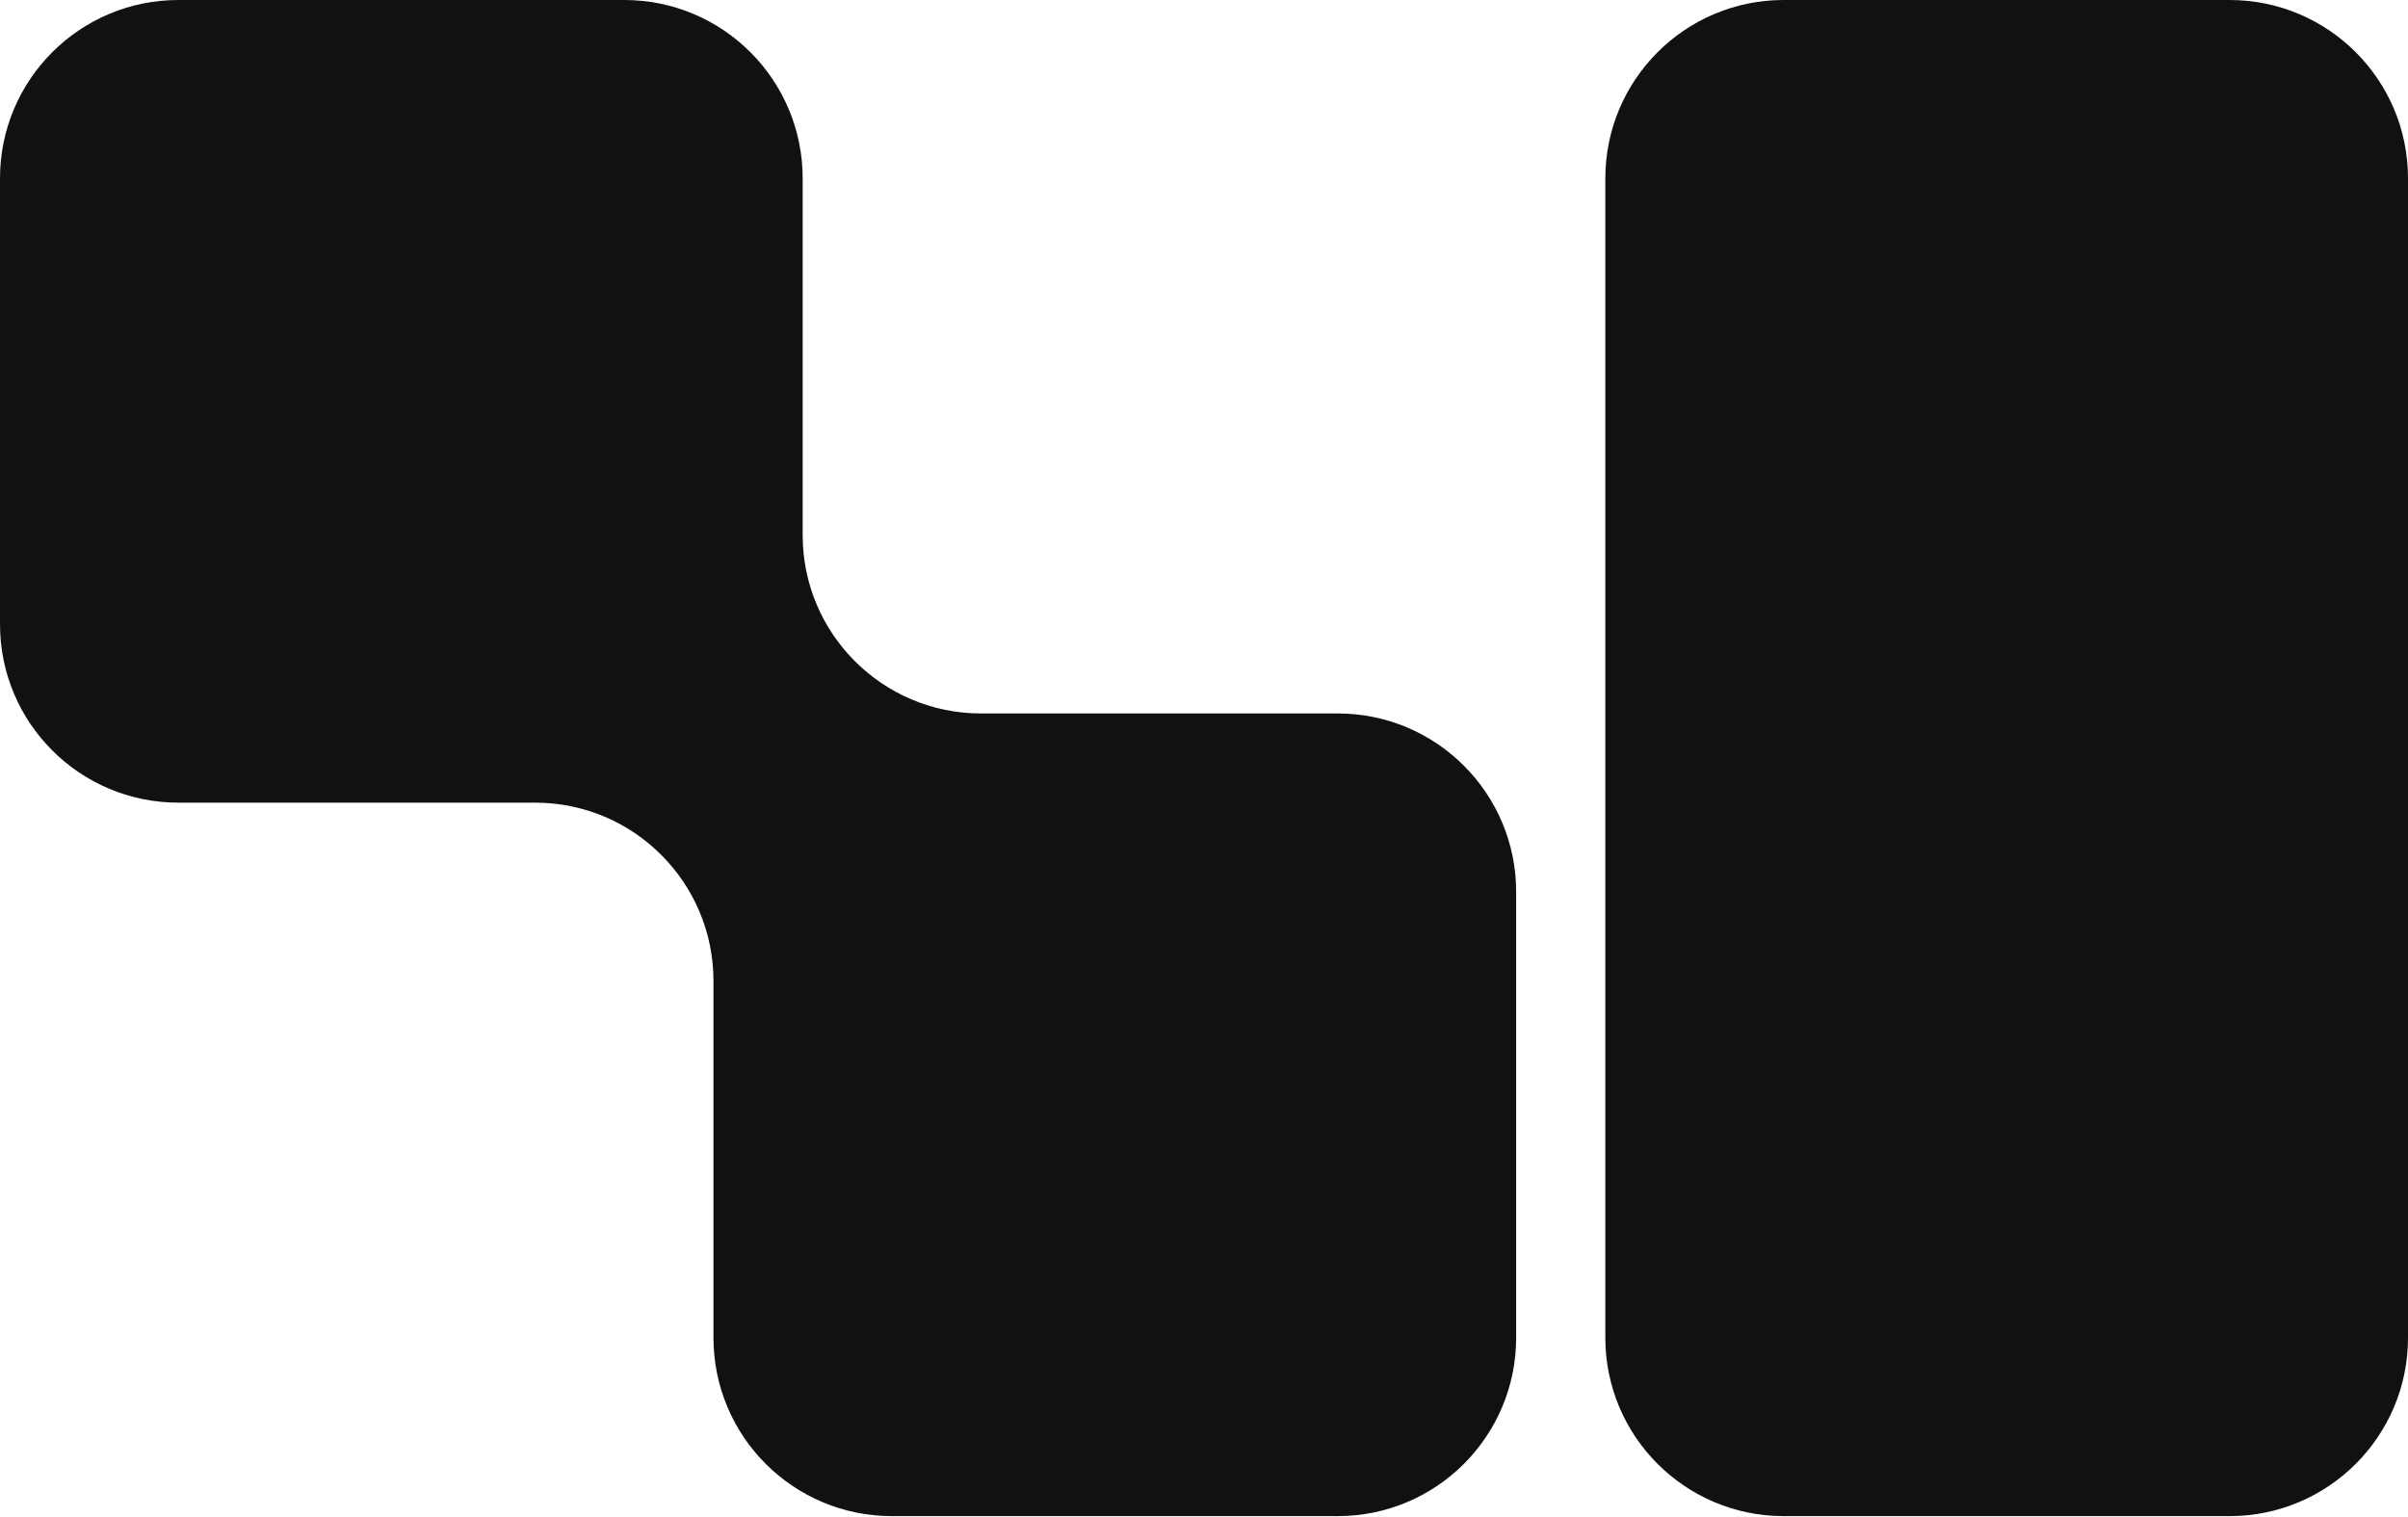
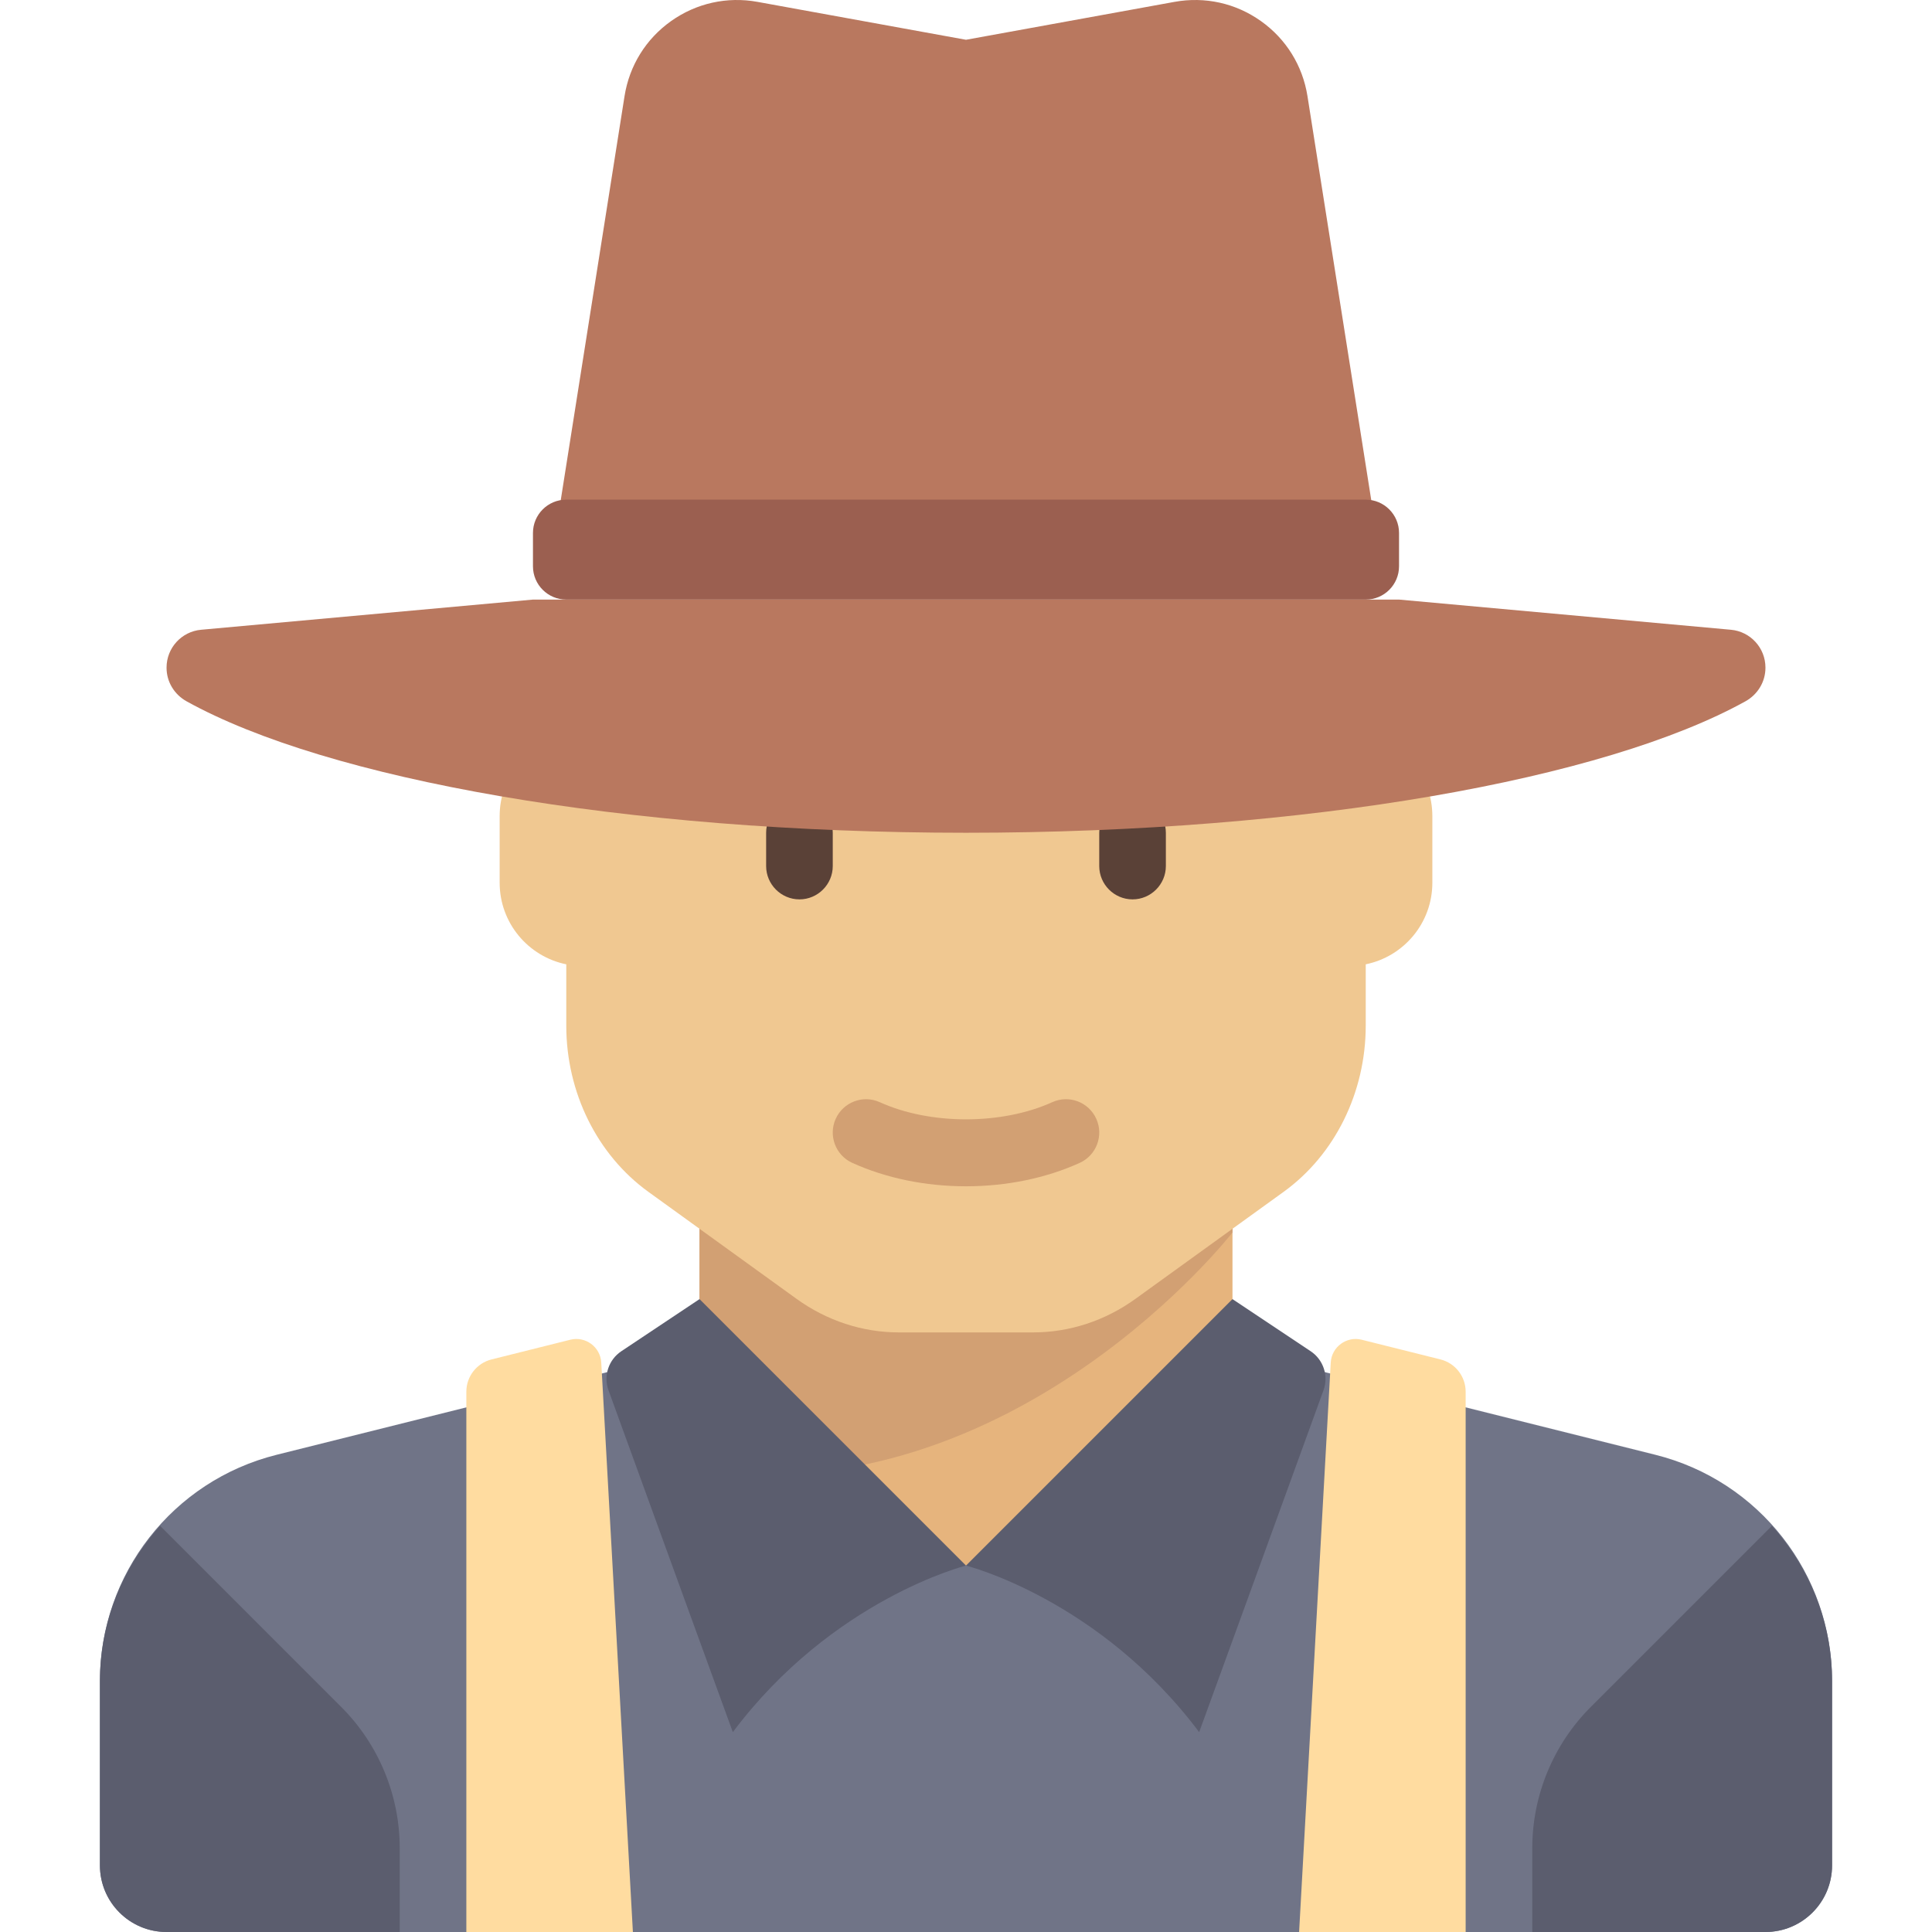
- <svg xmlns="http://www.w3.org/2000/svg" width="216" height="136" viewBox="0 0 216 136" fill="none">
-   <path fill-rule="evenodd" clip-rule="evenodd" d="M56 0C64.837 0 72 7.163 72 16V48C72 56.837 79.163 64 88 64H120C128.837 64 136 71.163 136 80V120C136 128.837 128.837 136 120 136H80C71.163 136 64 128.837 64 120V88C64 79.163 56.837 72 48 72H16C7.163 72 0 64.837 0 56V16C0 7.163 7.163 0 16 0H56ZM200 0C208.837 0 216 7.163 216 16V64V72V120C216 128.837 208.837 136 200 136H160C151.163 136 144 128.837 144 120V72V64V16C144 7.163 151.163 0 160 0H200Z" fill="#111111" />
+ <svg xmlns="http://www.w3.org/2000/svg" version="1.1" id="Layer_1" viewBox="0 0 512 512" xml:space="preserve">
+   <path style="fill:#707487;" d="M438.711,385.539l-94.435-23.608H167.724l-94.435,23.608c-27.508,6.878-46.806,31.594-46.806,59.948  v48.857c0,9.751,7.904,17.655,17.655,17.655h423.724c9.751,0,17.655-7.904,17.655-17.655v-48.857  C485.517,417.133,466.219,392.417,438.711,385.539z" />
+   <g>
+     <path style="fill:#5B5D6E;" d="M90.418,452.349l-47.991-47.991c-9.907,11.049-15.944,25.468-15.944,41.13v48.857   c0,9.75,7.905,17.655,17.655,17.655h61.793v-22.199C105.931,475.754,100.351,462.282,90.418,452.349z" />
+     <path style="fill:#5B5D6E;" d="M421.582,452.349l47.991-47.991c9.907,11.049,15.944,25.468,15.944,41.13v48.857   c0,9.75-7.905,17.655-17.655,17.655h-61.793v-22.199C406.069,475.754,411.649,462.282,421.582,452.349z" />
+   </g>
+   <rect x="185.379" y="317.793" style="fill:#E6B47D;" width="141.241" height="97.103" />
+   <path style="fill:#D2A073;" d="M185.379,317.793v72.063c83.538,10.93,141.241-63.235,141.241-63.235v-8.828H185.379z" />
+   <path style="fill:#F0C891;" d="M361.931,194.651v-0.445H150.069v0.445c-10.073,2.046-17.655,10.947-17.655,21.624v17.655  c0,10.676,7.582,19.578,17.655,21.624v16.236c0,17.709,8.17,34.247,21.771,44.069l39.249,28.346  c8.031,5.8,17.468,8.896,27.121,8.896h35.582c9.653,0,19.089-3.095,27.121-8.896l39.249-28.346  c13.601-9.823,21.771-26.361,21.771-44.07v-16.236c10.073-2.046,17.655-10.947,17.655-21.624v-17.655  C379.586,205.599,372.004,196.697,361.931,194.651z" />
+   <path style="fill:#D2A073;" d="M256,314.379c-10.759,0-21.181-2.146-30.13-6.202c-4.439-2.013-6.406-7.245-4.396-11.686  c2.017-4.431,7.242-6.426,11.69-4.392c13.345,6.051,32.328,6.051,45.673,0c4.457-2.035,9.673-0.047,11.69,4.392  c2.008,4.439,0.043,9.673-4.396,11.686C277.181,312.233,266.759,314.379,256,314.379z" />
+   <g>
+     <path style="fill:#5A4137;" d="M211.862,238.345L211.862,238.345c-4.855,0-8.828-3.972-8.828-8.828v-8.828   c0-4.855,3.972-8.828,8.828-8.828l0,0c4.855,0,8.828,3.972,8.828,8.828v8.828C220.69,234.372,216.717,238.345,211.862,238.345z" />
+     <path style="fill:#5A4137;" d="M300.138,238.345L300.138,238.345c-4.855,0-8.828-3.972-8.828-8.828v-8.828   c0-4.855,3.972-8.828,8.828-8.828l0,0c4.855,0,8.828,3.972,8.828,8.828v8.828C308.965,234.372,304.993,238.345,300.138,238.345z" />
+   </g>
+   <g>
+     <path style="fill:#5B5D6E;" d="M185.379,344.276L256,414.896c0,0-35.31,8.828-61.793,44.138   c-0.018,0.023-25.042-68.842-32.947-90.599c-1.389-3.825,0.019-8.093,3.404-10.35L185.379,344.276z" />
+     <path style="fill:#5B5D6E;" d="M326.621,344.276L256,414.896c0,0,35.31,8.828,61.793,44.138   c0.018,0.023,25.042-68.842,32.947-90.599c1.389-3.825-0.019-8.093-3.404-10.35L326.621,344.276z" />
+   </g>
+   <path style="fill:#B9785F;" d="M346.496,25.497c-1.28-8.099-5.664-15.177-12.353-19.923c-6.681-4.742-14.81-6.539-22.875-5.081  L256,10.54L200.733,0.493c-8.043-1.457-16.185,0.341-22.874,5.081c-6.69,4.746-11.073,11.823-12.353,19.923l-17.961,113.75  c-0.401,2.548,0.332,5.146,2.008,7.107c1.677,1.965,4.129,3.095,6.711,3.095h199.474c2.582,0,5.035-1.129,6.711-3.095  c1.677-1.961,2.41-4.561,2.008-7.107L346.496,25.497z" />
+   <path style="fill:#9B5F50;" d="M361.931,158.896H150.069c-4.875,0-8.828-3.953-8.828-8.828v-8.828c0-4.875,3.953-8.828,8.828-8.828  h211.862c4.875,0,8.828,3.953,8.828,8.828v8.828C370.759,154.944,366.806,158.896,361.931,158.896z" />
+   <path style="fill:#B9785F;" d="M458.71,166.892l-87.951-7.996H141.241l-87.951,7.996c-5.184,0.471-9.152,4.818-9.152,10.023v0.052  c0,3.722,2.056,7.087,5.312,8.892C86.644,206.475,165.149,220.69,256,220.69s169.356-14.215,206.55-34.831  c3.256-1.804,5.312-5.17,5.312-8.892v-0.052C467.862,171.71,463.893,167.363,458.71,166.892z" />
+   <g>
+     <path style="fill:#FFDCA0;" d="M167.724,512h-44.138V368.823c0-4.051,2.756-7.582,6.687-8.564l20.852-5.213   c4.032-1.009,7.986,1.906,8.216,6.056L167.724,512z" />
+     <path style="fill:#FFDCA0;" d="M344.276,512h44.138V368.823c0-4.051-2.756-7.582-6.687-8.564l-20.852-5.213   c-4.032-1.009-7.986,1.906-8.216,6.056L344.276,512z" />
+   </g>
</svg>
